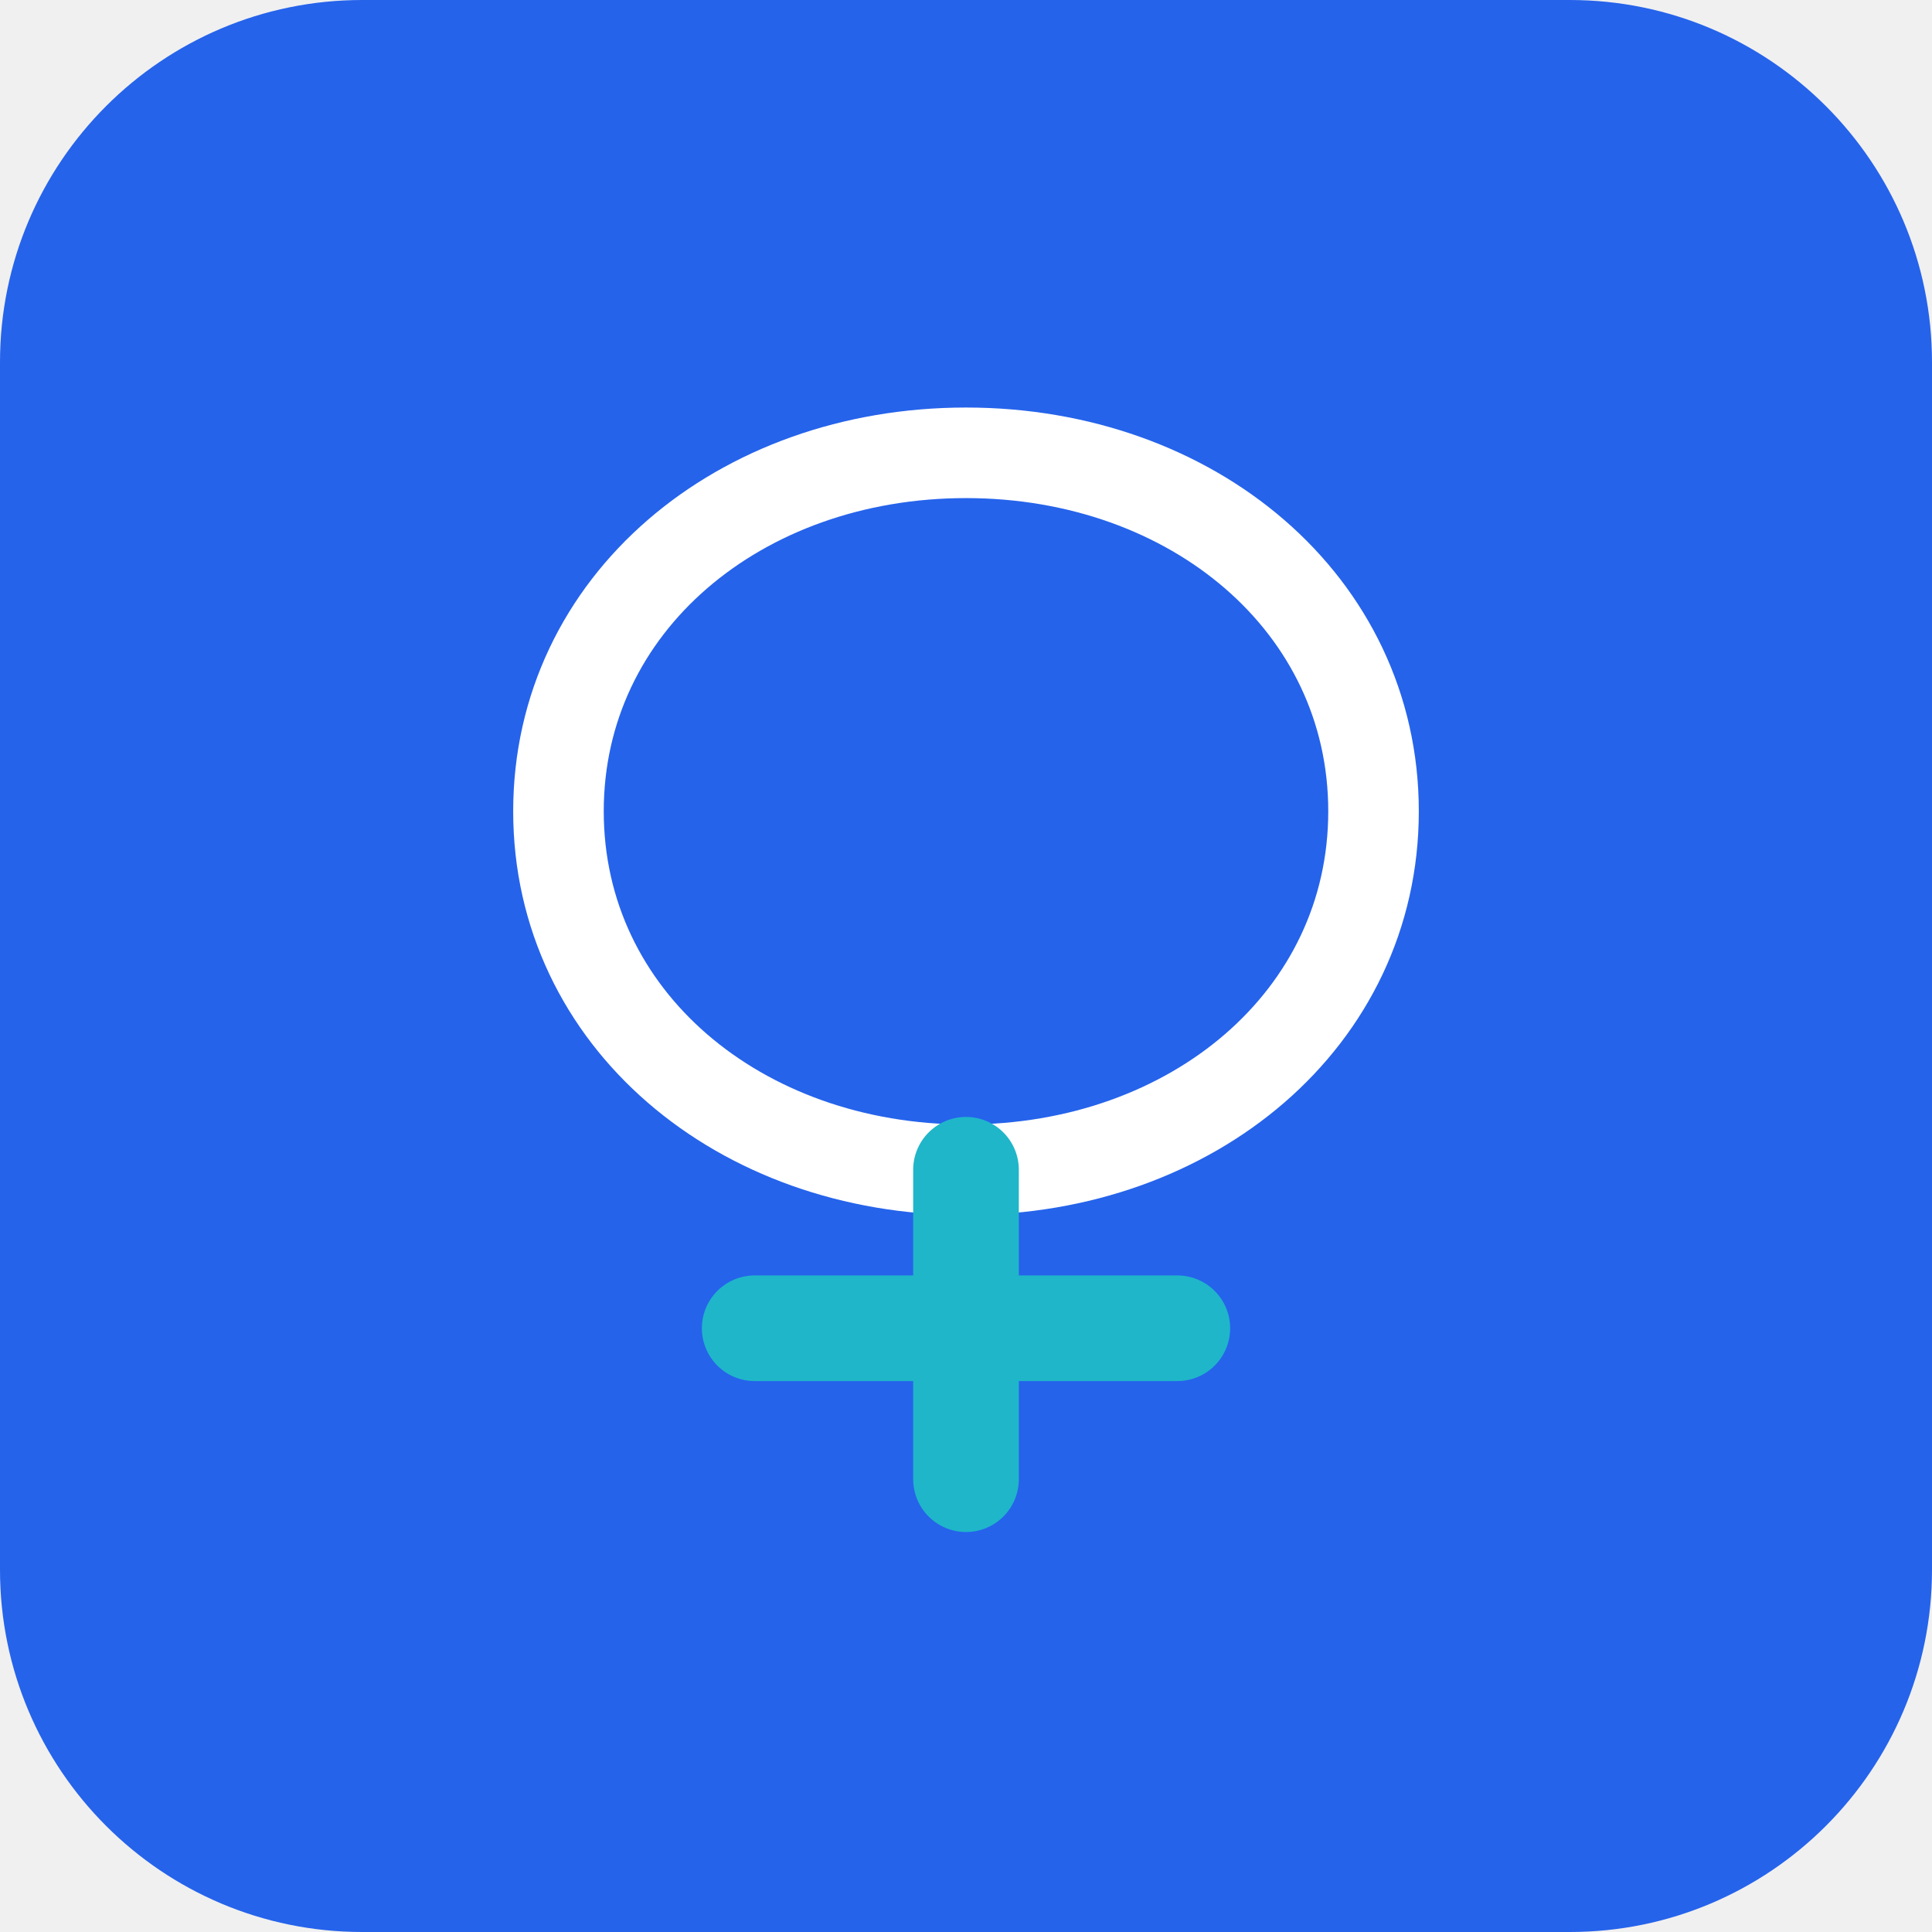
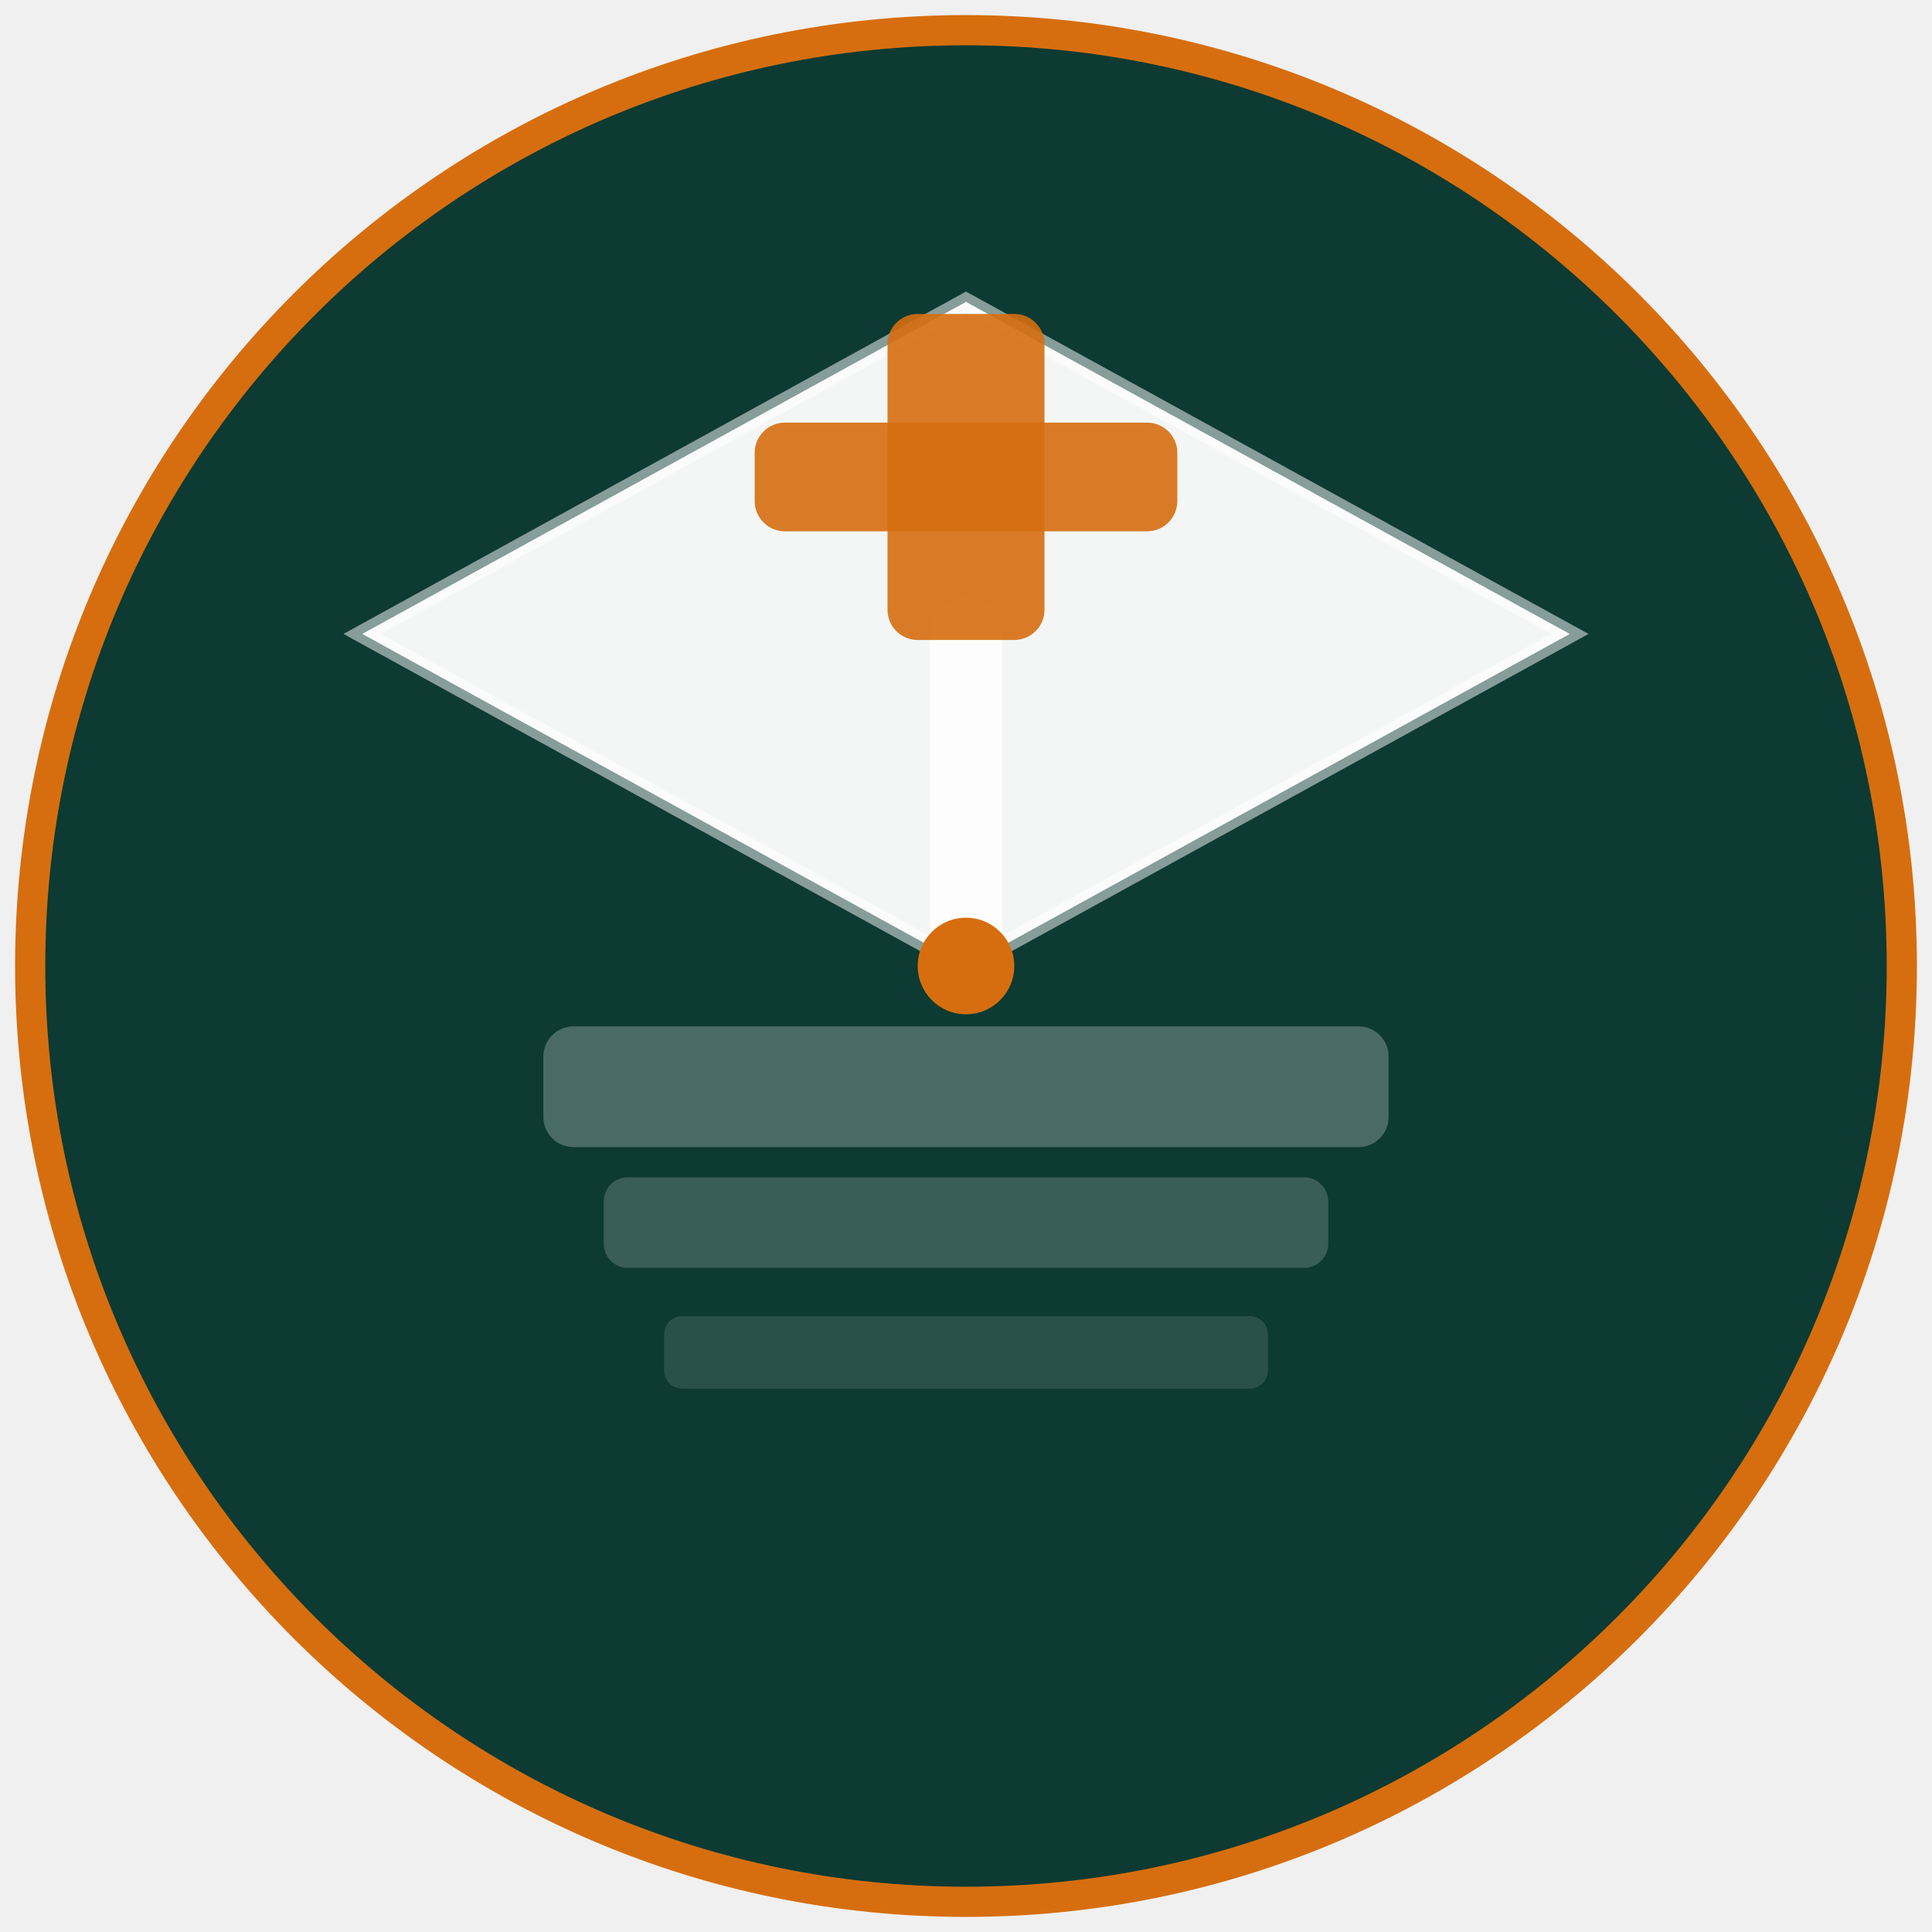
- <svg xmlns="http://www.w3.org/2000/svg" viewBox="0 0 512 512" fill="none">
-   <rect width="512" height="512" rx="96" fill="#2563eb" />
-   <path d="M256 120c-60 0-108 40-108 95 0 55 48 95 108 95s108-40 108-95c0-55-48-95-108-95Z" stroke="#fff" stroke-width="24" />
-   <path d="M256 310v82M200 352h112" stroke="#1fb6c9" stroke-width="28" stroke-linecap="round" />
+ <svg xmlns="http://www.w3.org/2000/svg" width="32" height="32" viewBox="0 0 32 32" fill="none">
+   <circle cx="16" cy="16" r="15.5" fill="#0d3a32" stroke="#d66e0f" stroke-width="0.5" />
+   <path d="M16 5l-10 5.5 10 5.5 10-5.5L16 5z" fill="white" opacity="0.95" />
+   <path d="M16 5l-10 5.5 10 5.5 10-5.5L16 5z" fill="none" stroke="white" stroke-width="0.3" opacity="0.5" />
+   <path d="M16 10.5v5" stroke="white" stroke-width="1.2" stroke-linecap="round" opacity="0.8" />
+   <circle cx="16" cy="16" r="0.8" fill="#d66e0f" />
+   <rect x="12.5" y="7" width="7" height="1.8" rx="0.5" fill="#d66e0f" opacity="0.9" />
+   <rect x="14.7" y="5.2" width="2.6" height="5.4" rx="0.5" fill="#d66e0f" opacity="0.9" />
+   <rect x="9" y="17" width="14" height="2" rx="0.5" fill="white" opacity="0.25" />
+   <rect x="10" y="19.5" width="12" height="1.5" rx="0.4" fill="white" opacity="0.18" />
+   <rect x="11" y="21.8" width="10" height="1.2" rx="0.3" fill="white" opacity="0.12" />
</svg>
